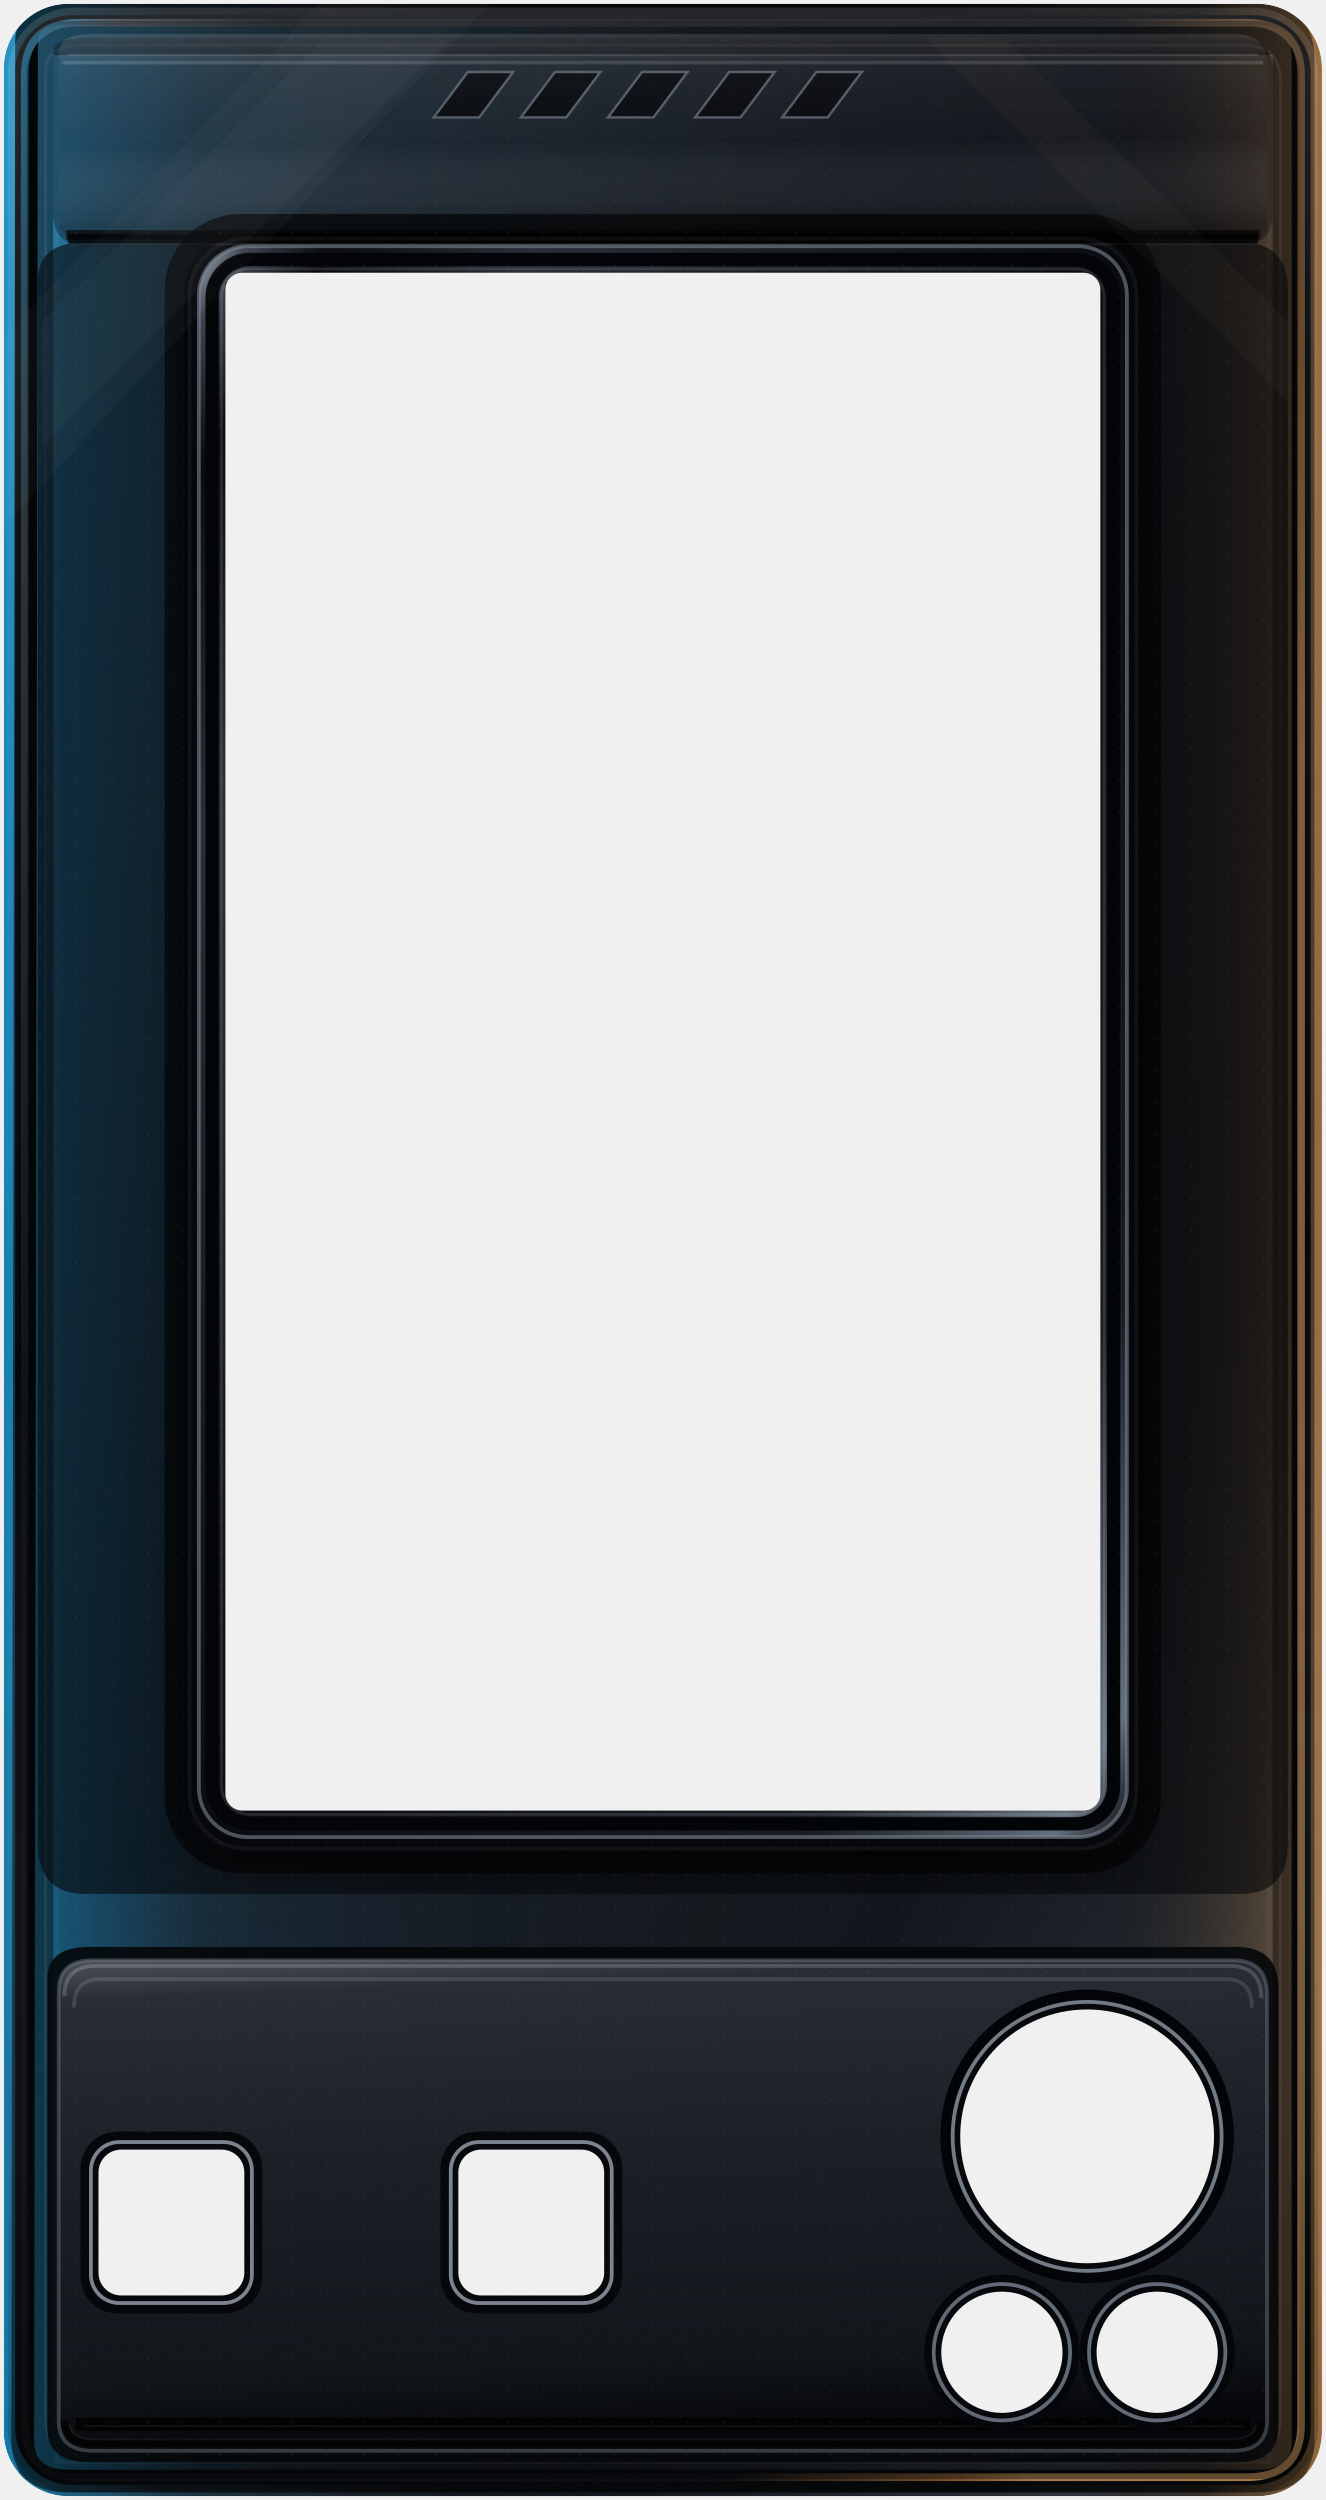
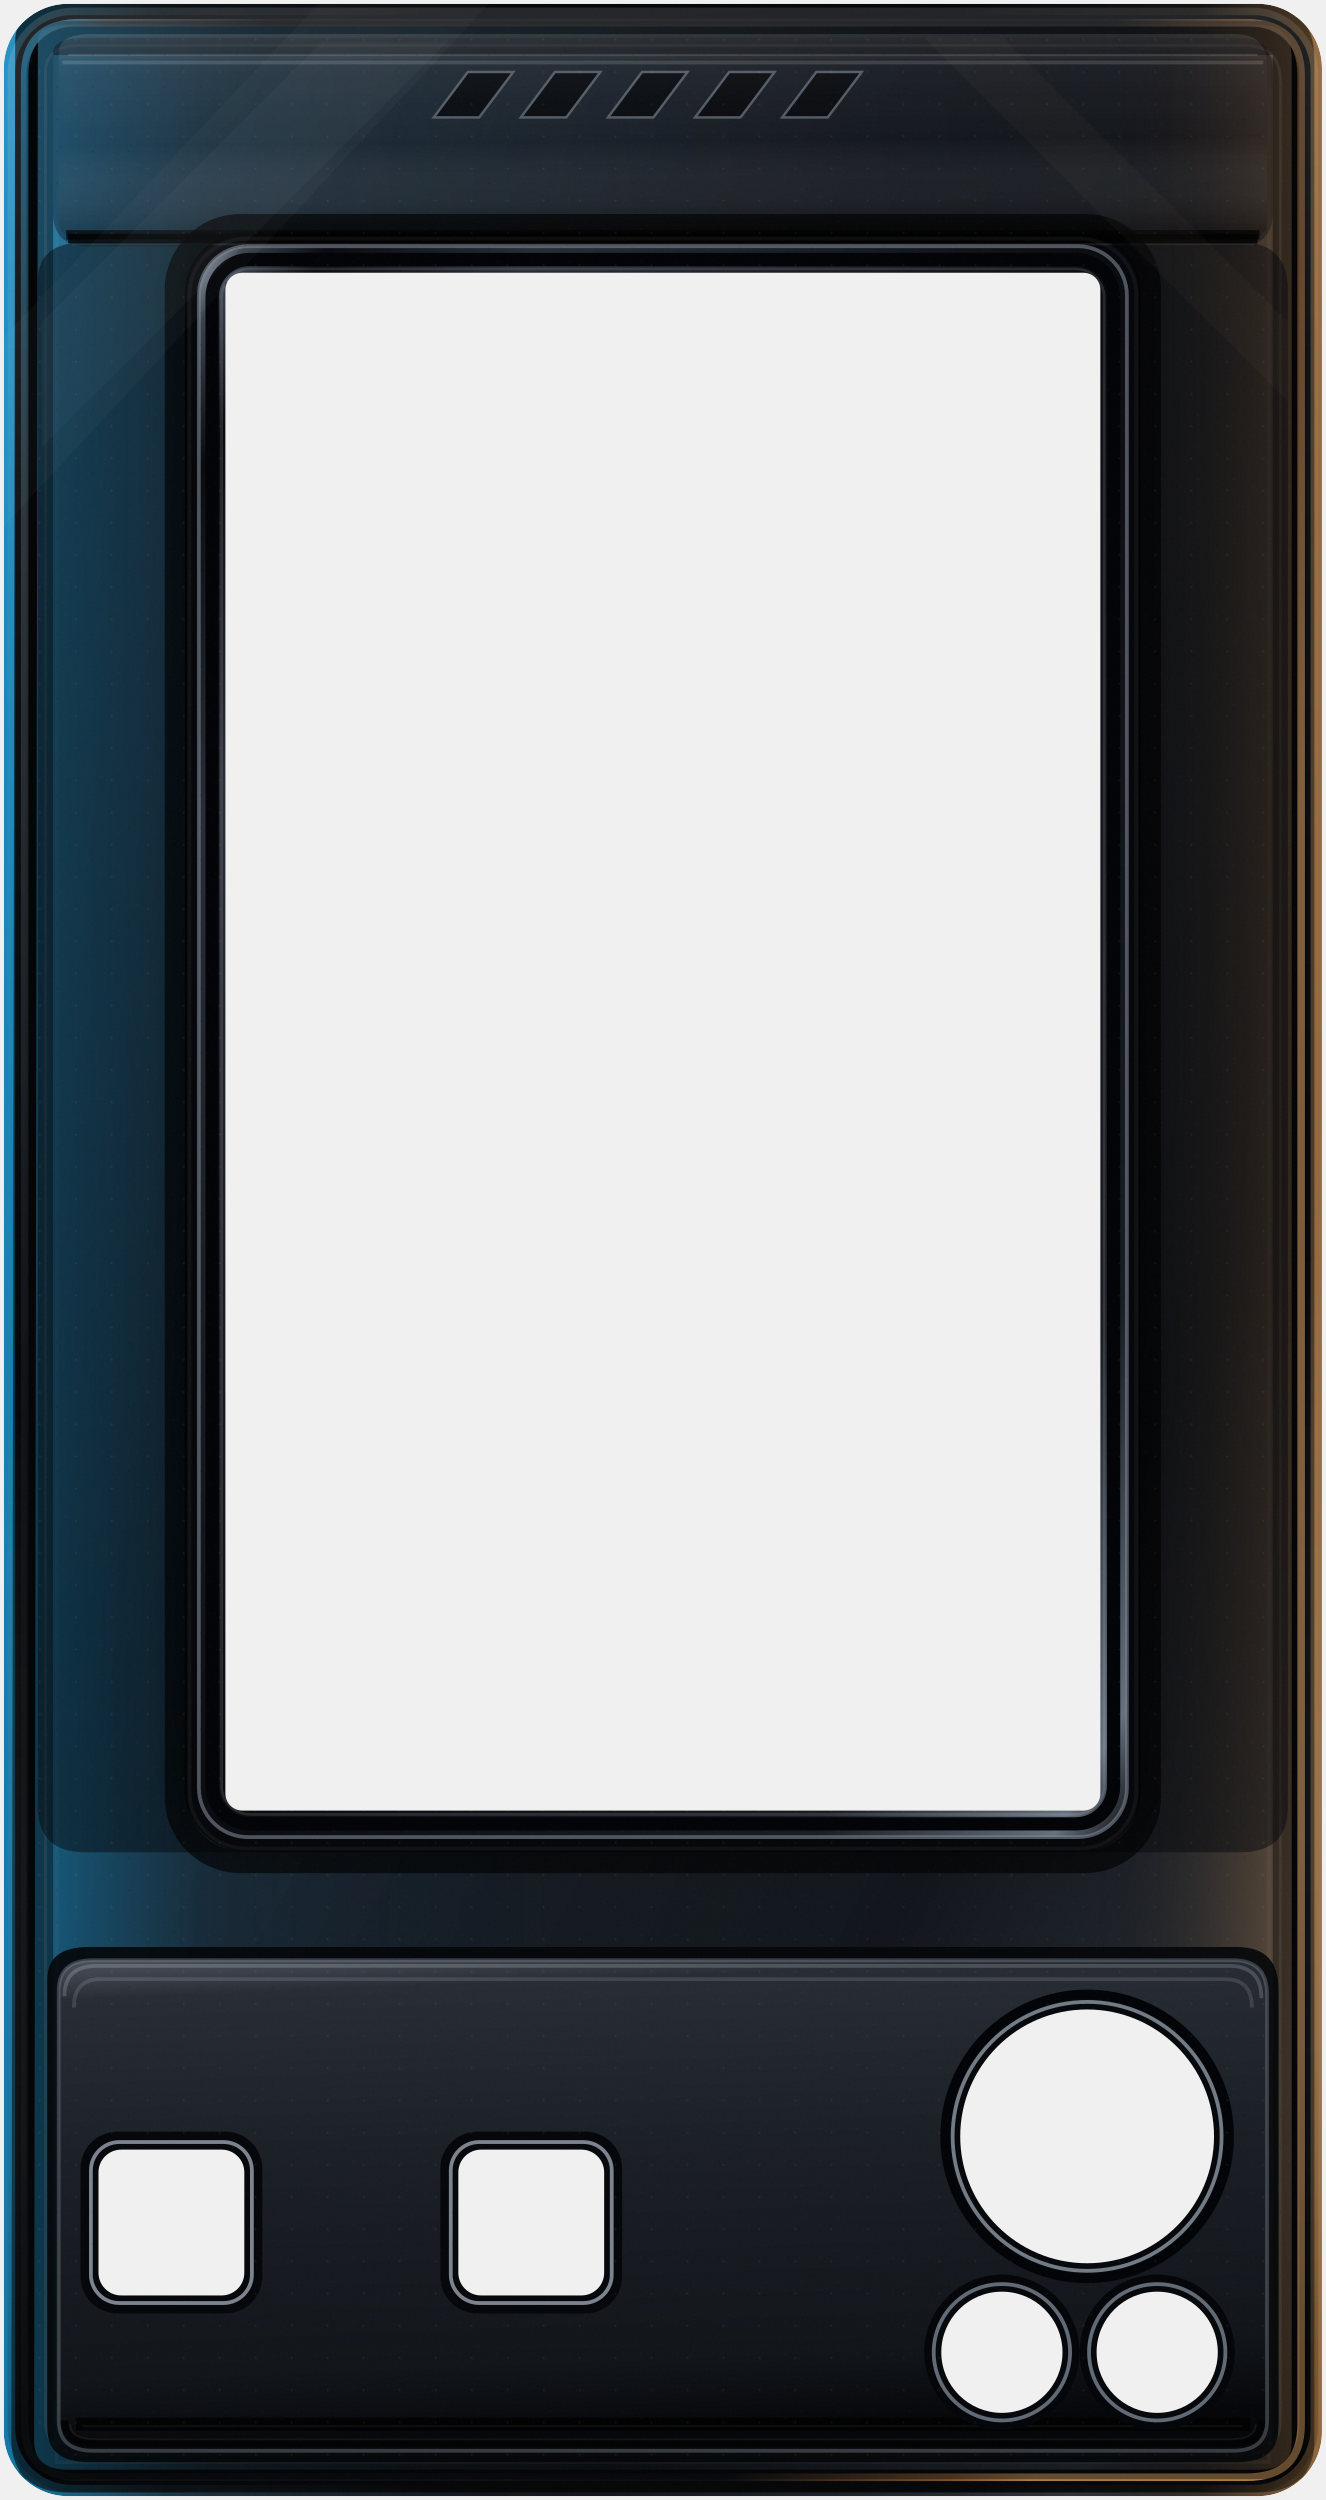
<svg xmlns="http://www.w3.org/2000/svg" viewBox="0 0 700 1320" preserveAspectRatio="none">
  <defs>
    <linearGradient id="shell" x1="0" y1="0" x2="1" y2="1">
      <stop stop-color="#555b65" />
      <stop offset=".12" stop-color="#30353d" />
      <stop offset=".36" stop-color="#1b1f26" />
      <stop offset=".72" stop-color="#11151b" />
      <stop offset=".9" stop-color="#292e36" />
      <stop offset="1" stop-color="#080a0e" />
    </linearGradient>
    <linearGradient id="edge" x1="0" y1="0" x2="1" y2=".3">
      <stop stop-color="#16a9ef" />
      <stop offset=".06" stop-color="#4a5965" />
      <stop offset=".18" stop-color="#11151a" />
      <stop offset=".78" stop-color="#111318" />
      <stop offset=".94" stop-color="#b77b43" />
      <stop offset="1" stop-color="#ffbd73" />
    </linearGradient>
    <linearGradient id="deck" x1="0" y1="0" x2=".1" y2="1">
      <stop stop-color="#4b515c" />
      <stop offset=".08" stop-color="#272c34" />
      <stop offset=".42" stop-color="#1a1e25" />
      <stop offset=".85" stop-color="#11151a" />
      <stop offset="1" stop-color="#050609" />
    </linearGradient>
    <linearGradient id="bezel" x1="0" y1="0" x2="1" y2="1">
      <stop stop-color="#9ba5b2" />
      <stop offset=".025" stop-color="#3a414c" />
      <stop offset=".07" stop-color="#080a0e" />
      <stop offset=".18" stop-color="#272c35" />
      <stop offset=".5" stop-color="#080a0e" />
      <stop offset=".83" stop-color="#171b22" />
      <stop offset=".96" stop-color="#64707d" />
      <stop offset="1" stop-color="#0a0c10" />
    </linearGradient>
    <linearGradient id="blueRim" x1="0" y1="0" x2="1" y2="0">
      <stop stop-color="#11b5ff" stop-opacity=".9" />
      <stop offset=".16" stop-color="#0a8bca" stop-opacity=".18" />
      <stop offset=".45" stop-color="#000" stop-opacity="0" />
      <stop offset=".82" stop-color="#000" stop-opacity="0" />
      <stop offset="1" stop-color="#ffb15e" stop-opacity=".72" />
    </linearGradient>
    <radialGradient id="softLight" cx="0" cy=".18" r="1">
      <stop stop-color="#168ac7" stop-opacity=".23" />
      <stop offset=".55" stop-color="#1477a7" stop-opacity=".04" />
      <stop offset="1" stop-color="#000" stop-opacity="0" />
    </radialGradient>
    <filter id="shadow" x="-25%" y="-25%" width="150%" height="150%">
      <feGaussianBlur stdDeviation="9" />
    </filter>
    <filter id="grain">
      <feTurbulence type="fractalNoise" baseFrequency=".72" numOctaves="2" seed="9" />
      <feColorMatrix values="0 0 0 0 .55 0 0 0 0 .57 0 0 0 0 .6 0 0 0 .12 0" />
    </filter>
    <mask id="cutouts" maskUnits="userSpaceOnUse" x="0" y="0" width="700" height="1320">
      <rect width="700" height="1320" fill="white" />
      <rect x="119" y="144" width="462" height="812" rx="9" fill="black" />
      <rect x="52" y="1135" width="77" height="77" rx="12" fill="black" />
      <rect x="242" y="1135" width="77" height="77" rx="12" fill="black" />
      <circle cx="574" cy="1128" r="67" fill="black" />
      <circle cx="529" cy="1242" r="32" fill="black" />
      <circle cx="611" cy="1242" r="32" fill="black" />
    </mask>
    <clipPath id="bodyClip">
      <rect x="2" y="2" width="696" height="1316" rx="34" />
    </clipPath>
  </defs>
  <g mask="url(#cutouts)" clip-path="url(#bodyClip)">
    <rect width="700" height="1320" fill="url(#shell)" />
    <rect width="700" height="1320" fill="url(#softLight)" />
    <rect width="700" height="1320" fill="url(#blueRim)" opacity=".55" />
    <path d="M14 22 Q14 7 37 7 H663 Q688 7 688 31 V1289 Q688 1310 664 1310 H36 Q12 1310 12 1288 Z" fill="none" stroke="#05070a" stroke-width="12" />
    <path d="M13 40 Q13 12 42 12 H658 Q687 12 687 40 V1280 Q687 1308 658 1308 H42 Q13 1308 13 1280 Z" fill="none" stroke="url(#edge)" stroke-width="4" opacity=".8" />
    <path d="M24 38 Q24 24 43 24 H657 Q676 24 676 43 V1277 Q676 1296 657 1296 H43 Q24 1296 24 1277 Z" fill="none" stroke="#ffffff" stroke-opacity=".13" stroke-width="1.5" />
    <rect x="19" y="20" width="662" height="1280" fill="none" stroke="#000" stroke-opacity=".4" stroke-width="18" />
    <path d="M30 30 H670 V1300 H30 Z" fill="none" stroke="#ffffff" stroke-opacity=".035" stroke-width="2" />
    <path d="M28 28 Q28 20 46 20 H654 Q672 20 672 38 V112 Q672 130 654 130 H46 Q28 130 28 112 Z" fill="#07090d" opacity=".36" />
    <path d="M33 33 H667" stroke="#ffffff" stroke-opacity=".14" stroke-width="2" />
    <path d="M35 124 H665" stroke="#000" stroke-opacity=".7" stroke-width="5" />
    <g opacity=".88" fill="#05070a" stroke="#59616c" stroke-width="1.3">
      <path d="M247 38 l24 0 -18 24 -24 0 Z" />
      <path d="M293 38 l24 0 -18 24 -24 0 Z" />
      <path d="M339 38 l24 0 -18 24 -24 0 Z" />
      <path d="M385 38 l24 0 -18 24 -24 0 Z" />
      <path d="M431 38 l24 0 -18 24 -24 0 Z" />
    </g>
-     <path d="M20 148 Q20 128 45 128 H655 Q680 128 680 153 V973 Q680 1000 655 1000 H45 Q20 1000 20 973 Z" fill="#05070a" opacity=".62" />
-     <rect x="98" y="124" width="504" height="862" rx="31" fill="#000" opacity=".5" filter="url(#shadow)" />
+     <path d="M20 148 Q20 128 45 128 H655 Q680 128 680 153 V954 Q680 978 655 978 H45 Q20 978 20 954 Z" fill="#05070a" opacity=".48" />
+     <rect x="98" y="124" width="504" height="842" rx="31" fill="#000" opacity=".42" filter="url(#shadow)" />
    <rect x="101" y="126" width="498" height="848" rx="29" fill="#06080c" stroke="#050609" stroke-width="7" />
    <rect x="105" y="130" width="490" height="840" rx="26" fill="url(#bezel)" stroke="#77818e" stroke-opacity=".62" stroke-width="2" />
    <rect x="112" y="137" width="476" height="826" rx="20" fill="none" stroke="#020306" stroke-width="7" />
    <rect x="117" y="142" width="466" height="816" rx="15" fill="none" stroke="#ffffff" stroke-opacity=".12" stroke-width="1.4" />
    <path d="M120 150 H575 V950 H125 Q120 950 120 945 Z" fill="none" stroke="#000" stroke-opacity=".5" stroke-width="2" />
    <path d="M25 1045 Q25 1028 47 1028 H653 Q675 1028 675 1050 V1282 Q675 1300 653 1300 H47 Q25 1300 25 1282 Z" fill="#030508" opacity=".9" />
    <path d="M31 1051 Q31 1035 49 1035 H651 Q669 1035 669 1053 V1278 Q669 1294 651 1294 H49 Q31 1294 31 1278 Z" fill="url(#deck)" stroke="#737b87" stroke-opacity=".45" stroke-width="2" />
    <path d="M39 1060 Q39 1045 53 1045 H647 Q661 1045 661 1060" fill="none" stroke="#ffffff" stroke-opacity=".12" stroke-width="2" />
    <path d="M40 1280 H660" stroke="#000" stroke-opacity=".85" stroke-width="7" />
    <path d="M44 1281 H656" stroke="#ffffff" stroke-opacity=".05" stroke-width="1" />
    <rect x="45" y="1128" width="91" height="91" rx="17" fill="#05070a" stroke="#050609" stroke-width="5" />
    <rect x="48" y="1131" width="85" height="85" rx="15" fill="none" stroke="#9aa3af" stroke-opacity=".8" stroke-width="2" />
    <rect x="235" y="1128" width="91" height="91" rx="17" fill="#05070a" stroke="#050609" stroke-width="5" />
    <rect x="238" y="1131" width="85" height="85" rx="15" fill="none" stroke="#9aa3af" stroke-opacity=".8" stroke-width="2" />
    <circle cx="574" cy="1128" r="75" fill="#05070a" stroke="#020306" stroke-width="5" />
    <circle cx="574" cy="1128" r="71" fill="none" stroke="#858e9a" stroke-opacity=".85" stroke-width="2" />
    <circle cx="529" cy="1242" r="39" fill="#05070a" stroke="#030508" stroke-width="4" />
    <circle cx="529" cy="1242" r="36" fill="none" stroke="#7f8997" stroke-opacity=".75" stroke-width="2" />
    <circle cx="611" cy="1242" r="39" fill="#05070a" stroke="#030508" stroke-width="4" />
    <circle cx="611" cy="1242" r="36" fill="none" stroke="#7f8997" stroke-opacity=".75" stroke-width="2" />
    <defs>
      <linearGradient id="rimSweep" x1="0" y1="0" x2="1" y2="0">
        <stop offset="0" stop-color="#16baff" stop-opacity=".52" />
        <stop offset=".12" stop-color="#6ed4ff" stop-opacity=".12" />
        <stop offset=".34" stop-color="#ffffff" stop-opacity="0" />
        <stop offset=".72" stop-color="#ffffff" stop-opacity="0" />
        <stop offset=".91" stop-color="#ffbc70" stop-opacity=".1" />
        <stop offset="1" stop-color="#ffb35f" stop-opacity=".62" />
      </linearGradient>
      <linearGradient id="topSheen" x1="0" y1="0" x2=".05" y2="1">
        <stop offset="0" stop-color="#ffffff" stop-opacity=".17" />
        <stop offset=".18" stop-color="#ffffff" stop-opacity=".055" />
        <stop offset=".55" stop-color="#ffffff" stop-opacity="0" />
        <stop offset="1" stop-color="#000000" stop-opacity=".25" />
      </linearGradient>
      <linearGradient id="screenAO" x1="0" y1="0" x2="0" y2="1">
        <stop offset="0" stop-color="#000000" stop-opacity=".7" />
        <stop offset=".06" stop-color="#000000" stop-opacity=".12" />
        <stop offset=".9" stop-color="#000000" stop-opacity=".08" />
        <stop offset="1" stop-color="#000000" stop-opacity=".8" />
      </linearGradient>
      <pattern id="micrograin" width="19" height="17" patternUnits="userSpaceOnUse">
        <circle cx="2" cy="4" r=".55" fill="#ffffff" opacity=".17" />
        <circle cx="11" cy="12" r=".45" fill="#000000" opacity=".38" />
        <path d="M15 2h1 M5 15h1" stroke="#ffffff" stroke-opacity=".08" stroke-width=".5" />
      </pattern>
    </defs>
    <rect x="4" y="4" width="692" height="1312" rx="34" fill="none" stroke="url(#rimSweep)" stroke-width="8" opacity=".48" />
    <rect x="9" y="9" width="682" height="1302" rx="30" fill="none" stroke="url(#topSheen)" stroke-width="10" opacity=".75" />
    <path d="M31 28 Q31 18 48 18 H652 Q669 18 669 35 V119 Q669 126 658 126 H42 Q31 126 31 115 Z" fill="url(#topSheen)" opacity=".78" />
    <path d="M36 29 H664" stroke="#ffffff" stroke-opacity=".12" stroke-width="1.2" />
    <path d="M36 126 H664" stroke="#000000" stroke-opacity=".8" stroke-width="5" />
    <path d="M38 129 H662" stroke="#ffffff" stroke-opacity=".08" stroke-width="1" />
    <rect x="93" y="119" width="514" height="864" rx="34" fill="none" stroke="#000000" stroke-opacity=".66" stroke-width="12" />
    <rect x="100" y="126" width="500" height="850" rx="30" fill="none" stroke="#ffffff" stroke-opacity=".045" stroke-width="2" />
    <rect x="18" y="18" width="664" height="1284" rx="30" fill="url(#micrograin)" opacity=".34" />
    <path d="M34 1054 Q34 1038 51 1038 H649 Q666 1038 666 1055" fill="none" stroke="#ffffff" stroke-opacity=".17" stroke-width="2" />
    <path d="M34 1278 Q34 1290 50 1290 H650 Q666 1290 666 1278" fill="none" stroke="#000000" stroke-opacity=".75" stroke-width="4" />
    <path d="M37 1280 Q37 1288 51 1288 H649 Q663 1288 663 1280" fill="none" stroke="#ffffff" stroke-opacity=".06" stroke-width="1" />
    <path d="M22 170 L170 22 H236 L22 236 Z" fill="#b8e7ff" opacity=".035" />
    <path d="M680 170 L530 20 H488 L680 212 Z" fill="#ffc98d" opacity=".03" />
    <path d="M0 180 L170 0 H260 L0 280 Z" fill="#ffffff" opacity=".025" />
    <rect width="700" height="1320" filter="url(#grain)" opacity=".13" />
  </g>
</svg>
